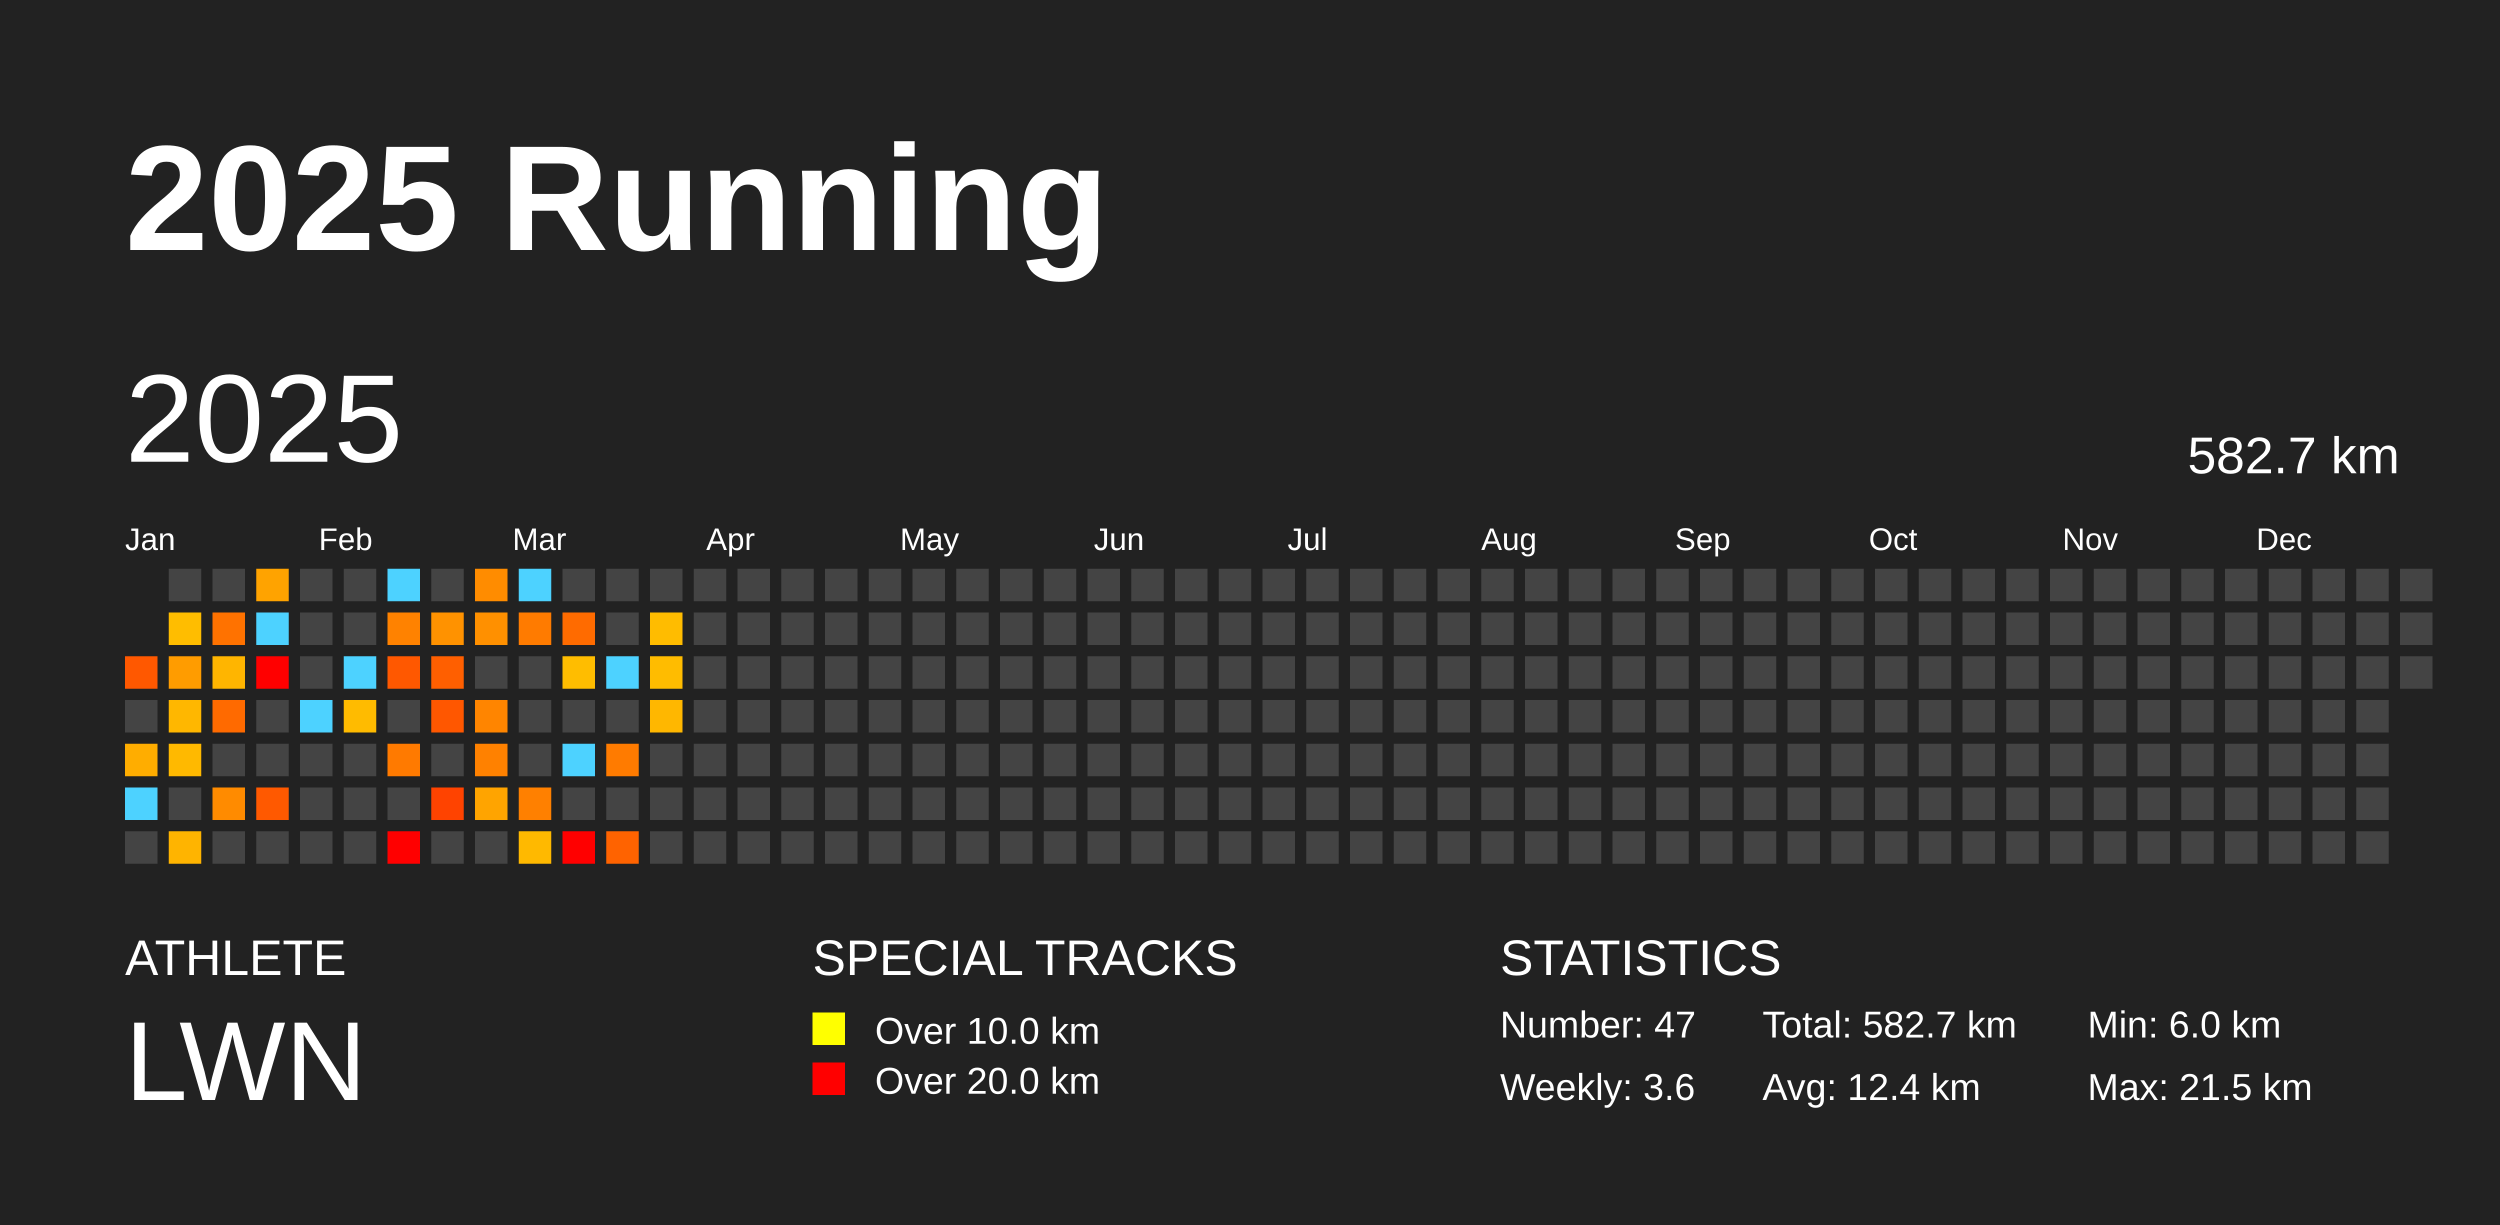
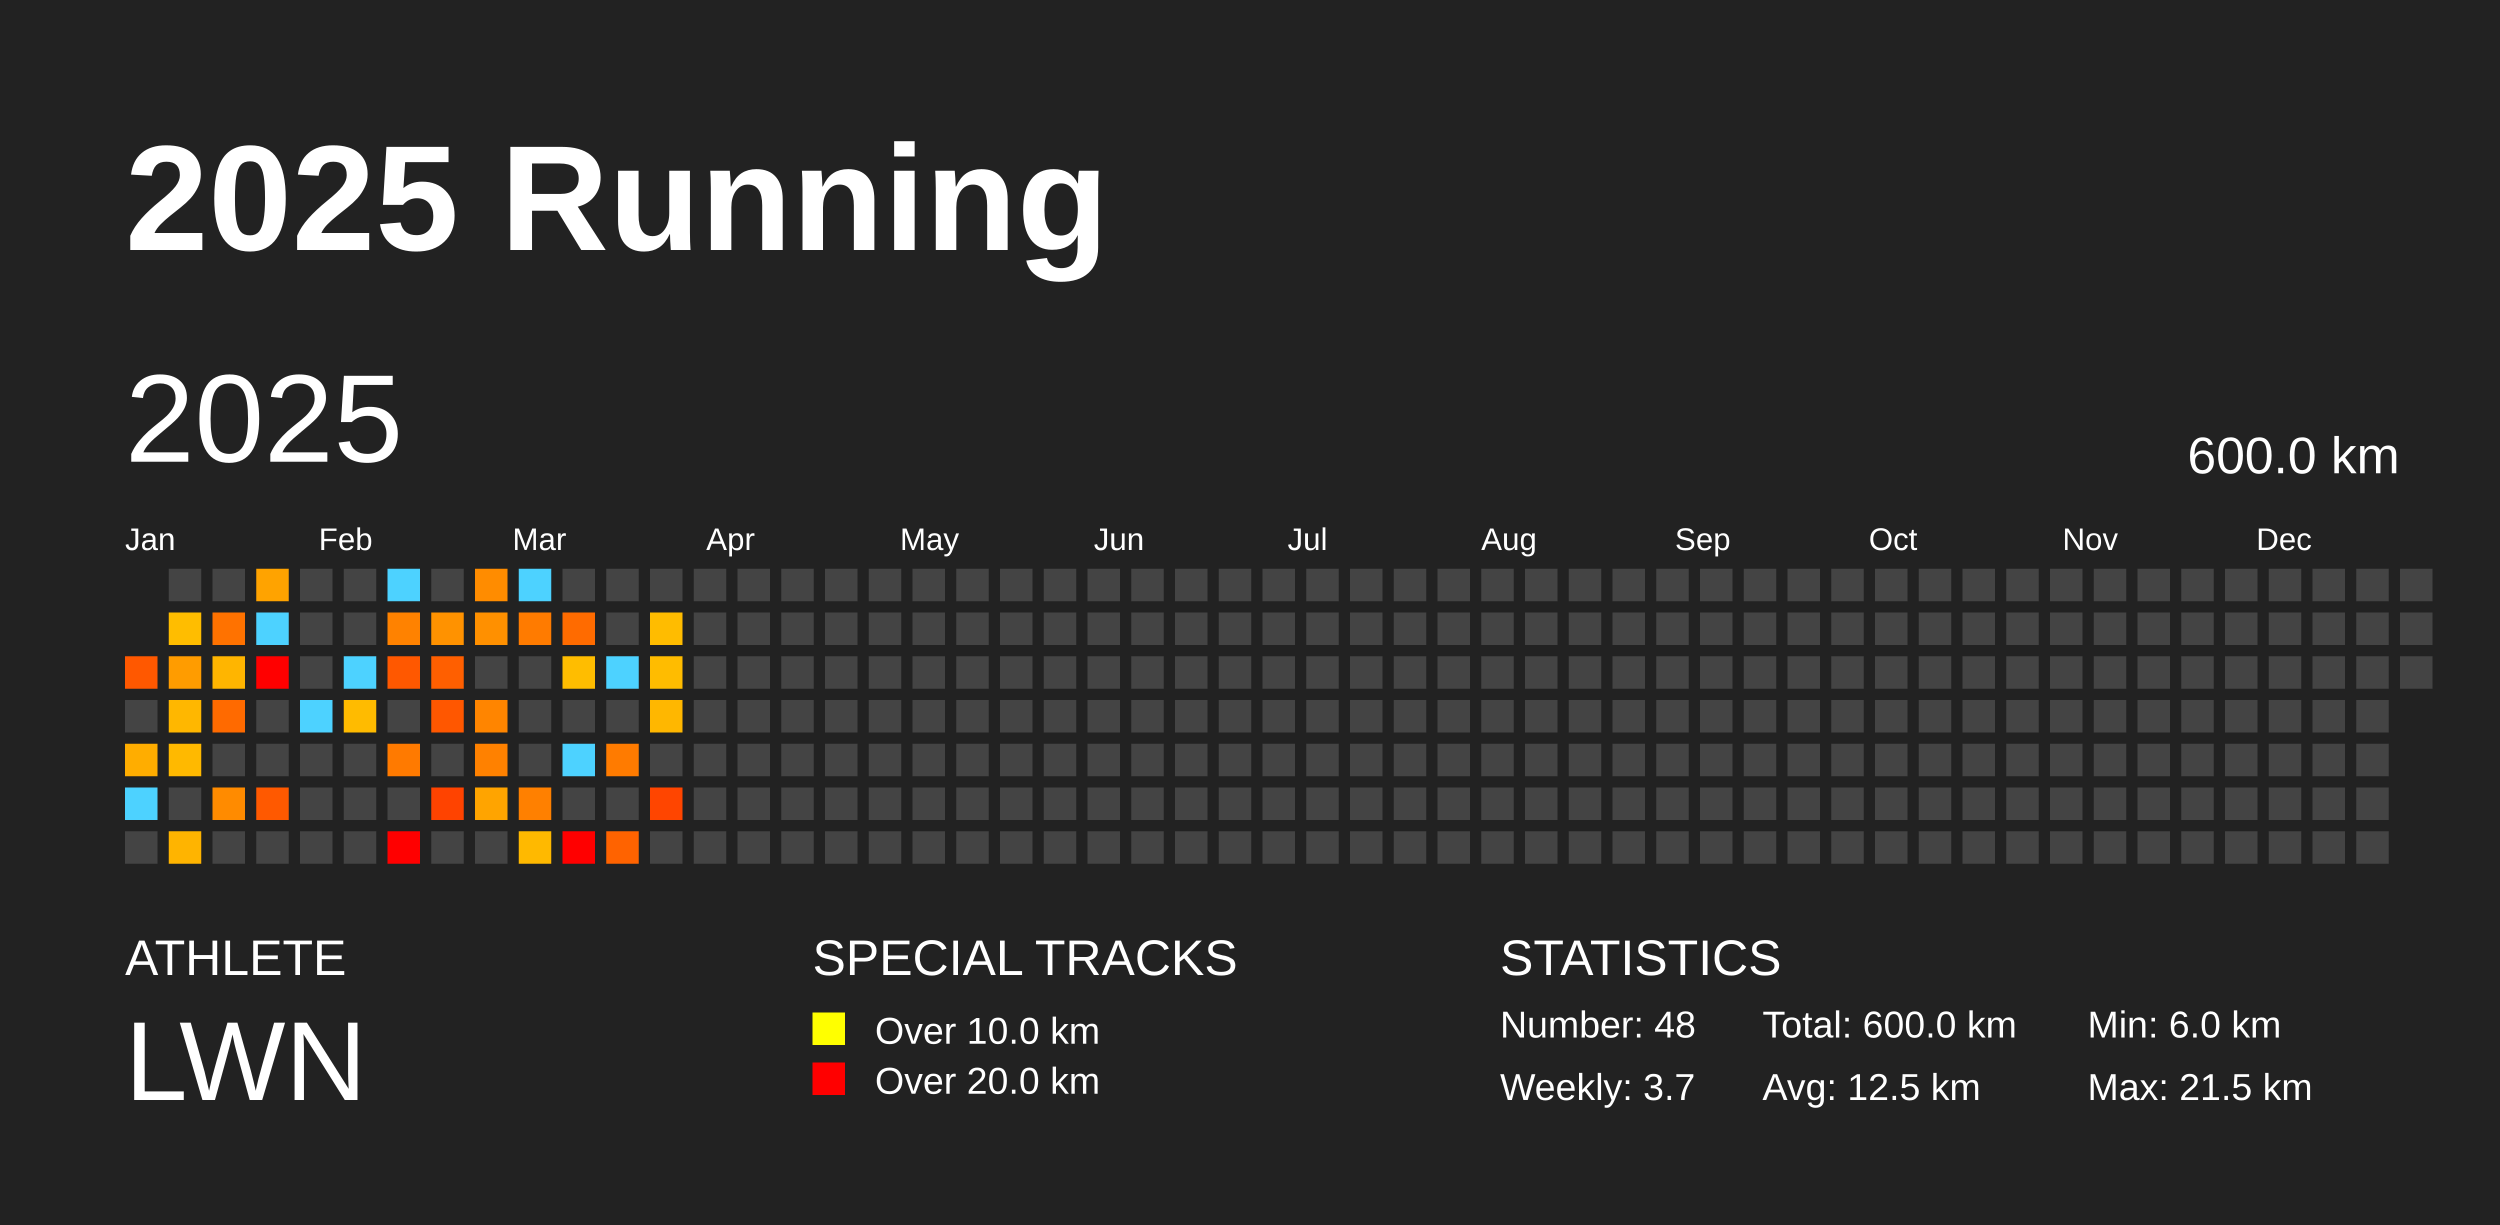
<svg xmlns="http://www.w3.org/2000/svg" baseProfile="full" height="98mm" version="1.1" viewBox="0,0,200,98" width="200mm">
  <defs />
  <rect fill="#222222" height="98" width="200" x="0" y="0" />
  <text fill="#FFFFFF" style="font-size:12px; font-family:Arial; font-weight:bold;" x="10" y="20">2025 Running</text>
  <text fill="#FFFFFF" style="font-size:4px; font-family:Arial" x="10" y="78">ATHLETE</text>
  <text fill="#FFFFFF" style="font-size:9px; font-family:Arial" x="10" y="88">LWN</text>
  <text fill="#FFFFFF" style="font-size:4px; font-family:Arial" x="65" y="78">SPECIAL TRACKS</text>
  <rect fill="yellow" height="2.6" width="2.6" x="65" y="81" />
  <text fill="#FFFFFF" style="font-size:3px; font-family:Arial" x="70" y="83.5">Over 10.0 km</text>
  <rect fill="red" height="2.6" width="2.6" x="65" y="85" />
  <text fill="#FFFFFF" style="font-size:3px; font-family:Arial" x="70" y="87.5">Over 20.0 km</text>
  <text fill="#FFFFFF" style="font-size:4px; font-family:Arial" x="120" y="78">STATISTICS</text>
-   <text fill="#FFFFFF" style="font-size:3px; font-family:Arial" x="120" y="83">Number: 47</text>
-   <text fill="#FFFFFF" style="font-size:3px; font-family:Arial" x="120" y="88">Weekly: 3.6</text>
-   <text fill="#FFFFFF" style="font-size:3px; font-family:Arial" x="141" y="83">Total: 582.7 km</text>
-   <text fill="#FFFFFF" style="font-size:3px; font-family:Arial" x="141" y="88">Avg: 12.4 km</text>
+   <text fill="#FFFFFF" style="font-size:3px; font-family:Arial" x="120" y="83">Number: 48</text>
+   <text fill="#FFFFFF" style="font-size:3px; font-family:Arial" x="120" y="88">Weekly: 3.7</text>
+   <text fill="#FFFFFF" style="font-size:3px; font-family:Arial" x="141" y="83">Total: 600.0 km</text>
+   <text fill="#FFFFFF" style="font-size:3px; font-family:Arial" x="141" y="88">Avg: 12.5 km</text>
  <text fill="#FFFFFF" style="font-size:3px; font-family:Arial" x="167" y="83">Min: 6.0 km</text>
  <text fill="#FFFFFF" style="font-size:3px; font-family:Arial" x="167" y="88">Max: 21.5 km</text>
  <text dominant-baseline="hanging" fill="#FFFFFF" style="font-size:10.0px; font-family:Arial;" x="10" y="30">2025</text>
-   <text dominant-baseline="hanging" fill="#FFFFFF" style="font-size:4.125px; font-family:Arial;" x="175" y="35">582.7 km</text>
+   <text dominant-baseline="hanging" fill="#FFFFFF" style="font-size:4.125px; font-family:Arial;" x="175" y="35">600.0 km</text>
  <text fill="#FFFFFF" style="font-size:2.5px; font-family:Arial" x="10.0" y="44">Jan</text>
  <text fill="#FFFFFF" style="font-size:2.5px; font-family:Arial" x="25.5" y="44">Feb</text>
  <text fill="#FFFFFF" style="font-size:2.5px; font-family:Arial" x="41.0" y="44">Mar</text>
  <text fill="#FFFFFF" style="font-size:2.5px; font-family:Arial" x="56.5" y="44">Apr</text>
  <text fill="#FFFFFF" style="font-size:2.5px; font-family:Arial" x="72.0" y="44">May</text>
  <text fill="#FFFFFF" style="font-size:2.5px; font-family:Arial" x="87.5" y="44">Jun</text>
  <text fill="#FFFFFF" style="font-size:2.5px; font-family:Arial" x="103.0" y="44">Jul</text>
  <text fill="#FFFFFF" style="font-size:2.5px; font-family:Arial" x="118.5" y="44">Aug</text>
  <text fill="#FFFFFF" style="font-size:2.5px; font-family:Arial" x="134.0" y="44">Sep</text>
  <text fill="#FFFFFF" style="font-size:2.5px; font-family:Arial" x="149.5" y="44">Oct</text>
  <text fill="#FFFFFF" style="font-size:2.5px; font-family:Arial" x="165.0" y="44">Nov</text>
  <text fill="#FFFFFF" style="font-size:2.5px; font-family:Arial" x="180.5" y="44">Dec</text>
  <rect fill="#ff5800" height="2.6" width="2.6" x="10.0" y="52.5" />
  <rect fill="#444444" height="2.6" width="2.6" x="10.0" y="56.0" />
  <rect fill="#ffad00" height="2.6" width="2.6" x="10.0" y="59.5" />
  <rect fill="#4dd2ff" height="2.6" width="2.6" x="10.0" y="63.0" />
  <rect fill="#444444" height="2.6" width="2.6" x="10.0" y="66.5" />
  <rect fill="#444444" height="2.6" width="2.6" x="13.5" y="45.5" />
  <rect fill="#ffbd00" height="2.6" width="2.6" x="13.5" y="49.0" />
  <rect fill="#ff9c00" height="2.6" width="2.6" x="13.5" y="52.5" />
  <rect fill="#ffb700" height="2.6" width="2.6" x="13.5" y="56.0" />
  <rect fill="#ffb900" height="2.6" width="2.6" x="13.5" y="59.5" />
  <rect fill="#444444" height="2.6" width="2.6" x="13.5" y="63.0" />
  <rect fill="#ffb400" height="2.6" width="2.6" x="13.5" y="66.5" />
  <rect fill="#444444" height="2.6" width="2.6" x="17.0" y="45.5" />
  <rect fill="#ff7200" height="2.6" width="2.6" x="17.0" y="49.0" />
  <rect fill="#ffb500" height="2.6" width="2.6" x="17.0" y="52.5" />
  <rect fill="#ff6a00" height="2.6" width="2.6" x="17.0" y="56.0" />
  <rect fill="#444444" height="2.6" width="2.6" x="17.0" y="59.5" />
  <rect fill="#ff8b00" height="2.6" width="2.6" x="17.0" y="63.0" />
  <rect fill="#444444" height="2.6" width="2.6" x="17.0" y="66.5" />
  <rect fill="#ffa300" height="2.6" width="2.6" x="20.5" y="45.5" />
  <rect fill="#4dd2ff" height="2.6" width="2.6" x="20.5" y="49.0" />
  <rect fill="red" height="2.6" width="2.6" x="20.5" y="52.5" />
  <rect fill="#444444" height="2.6" width="2.6" x="20.5" y="56.0" />
  <rect fill="#444444" height="2.6" width="2.6" x="20.5" y="59.5" />
  <rect fill="#ff5900" height="2.6" width="2.6" x="20.5" y="63.0" />
  <rect fill="#444444" height="2.6" width="2.6" x="20.5" y="66.5" />
  <rect fill="#444444" height="2.6" width="2.6" x="24.0" y="45.5" />
  <rect fill="#444444" height="2.6" width="2.6" x="24.0" y="49.0" />
  <rect fill="#444444" height="2.6" width="2.6" x="24.0" y="52.5" />
  <rect fill="#4dd2ff" height="2.6" width="2.6" x="24.0" y="56.0" />
  <rect fill="#444444" height="2.6" width="2.6" x="24.0" y="59.5" />
  <rect fill="#444444" height="2.6" width="2.6" x="24.0" y="63.0" />
  <rect fill="#444444" height="2.6" width="2.6" x="24.0" y="66.5" />
  <rect fill="#444444" height="2.6" width="2.6" x="27.5" y="45.5" />
  <rect fill="#444444" height="2.6" width="2.6" x="27.5" y="49.0" />
  <rect fill="#4dd2ff" height="2.6" width="2.6" x="27.5" y="52.5" />
  <rect fill="#ffbb00" height="2.6" width="2.6" x="27.5" y="56.0" />
  <rect fill="#444444" height="2.6" width="2.6" x="27.5" y="59.5" />
  <rect fill="#444444" height="2.6" width="2.6" x="27.5" y="63.0" />
  <rect fill="#444444" height="2.6" width="2.6" x="27.5" y="66.5" />
  <rect fill="#4dd2ff" height="2.6" width="2.6" x="31.0" y="45.5" />
  <rect fill="#ff8200" height="2.6" width="2.6" x="31.0" y="49.0" />
  <rect fill="#ff5800" height="2.6" width="2.6" x="31.0" y="52.5" />
  <rect fill="#444444" height="2.6" width="2.6" x="31.0" y="56.0" />
  <rect fill="#ff7a00" height="2.6" width="2.6" x="31.0" y="59.5" />
  <rect fill="#444444" height="2.6" width="2.6" x="31.0" y="63.0" />
  <rect fill="red" height="2.6" width="2.6" x="31.0" y="66.5" />
  <rect fill="#444444" height="2.6" width="2.6" x="34.5" y="45.5" />
  <rect fill="#ff9200" height="2.6" width="2.6" x="34.5" y="49.0" />
  <rect fill="#ff5f00" height="2.6" width="2.6" x="34.5" y="52.5" />
  <rect fill="#ff5700" height="2.6" width="2.6" x="34.5" y="56.0" />
  <rect fill="#444444" height="2.6" width="2.6" x="34.5" y="59.5" />
  <rect fill="#ff4300" height="2.6" width="2.6" x="34.5" y="63.0" />
  <rect fill="#444444" height="2.6" width="2.6" x="34.5" y="66.5" />
  <rect fill="#ff8c00" height="2.6" width="2.6" x="38.0" y="45.5" />
  <rect fill="#ff9000" height="2.6" width="2.6" x="38.0" y="49.0" />
  <rect fill="#444444" height="2.6" width="2.6" x="38.0" y="52.5" />
  <rect fill="#ff8500" height="2.6" width="2.6" x="38.0" y="56.0" />
  <rect fill="#ff8100" height="2.6" width="2.6" x="38.0" y="59.5" />
  <rect fill="#ffa400" height="2.6" width="2.6" x="38.0" y="63.0" />
  <rect fill="#444444" height="2.6" width="2.6" x="38.0" y="66.5" />
  <rect fill="#4dd2ff" height="2.6" width="2.6" x="41.5" y="45.5" />
  <rect fill="#ff7b00" height="2.6" width="2.6" x="41.5" y="49.0" />
  <rect fill="#444444" height="2.6" width="2.6" x="41.5" y="52.5" />
  <rect fill="#444444" height="2.6" width="2.6" x="41.5" y="56.0" />
  <rect fill="#444444" height="2.6" width="2.6" x="41.5" y="59.5" />
  <rect fill="#ff8000" height="2.6" width="2.6" x="41.5" y="63.0" />
  <rect fill="#ffb900" height="2.6" width="2.6" x="41.5" y="66.5" />
  <rect fill="#444444" height="2.6" width="2.6" x="45.0" y="45.5" />
  <rect fill="#ff6b00" height="2.6" width="2.6" x="45.0" y="49.0" />
  <rect fill="#ffbd00" height="2.6" width="2.6" x="45.0" y="52.5" />
  <rect fill="#444444" height="2.6" width="2.6" x="45.0" y="56.0" />
  <rect fill="#4dd2ff" height="2.6" width="2.6" x="45.0" y="59.5" />
  <rect fill="#444444" height="2.6" width="2.6" x="45.0" y="63.0" />
  <rect fill="red" height="2.6" width="2.6" x="45.0" y="66.5" />
  <rect fill="#444444" height="2.6" width="2.6" x="48.5" y="45.5" />
  <rect fill="#444444" height="2.6" width="2.6" x="48.5" y="49.0" />
  <rect fill="#4dd2ff" height="2.6" width="2.6" x="48.5" y="52.5" />
  <rect fill="#444444" height="2.6" width="2.6" x="48.5" y="56.0" />
  <rect fill="#ff7b00" height="2.6" width="2.6" x="48.5" y="59.5" />
  <rect fill="#444444" height="2.6" width="2.6" x="48.5" y="63.0" />
  <rect fill="#ff6300" height="2.6" width="2.6" x="48.5" y="66.5" />
  <rect fill="#444444" height="2.6" width="2.6" x="52.0" y="45.5" />
  <rect fill="#ffbc00" height="2.6" width="2.6" x="52.0" y="49.0" />
  <rect fill="#ffbc00" height="2.6" width="2.6" x="52.0" y="52.5" />
  <rect fill="#ffb700" height="2.6" width="2.6" x="52.0" y="56.0" />
  <rect fill="#444444" height="2.6" width="2.6" x="52.0" y="59.5" />
-   <rect fill="#444444" height="2.6" width="2.6" x="52.0" y="63.0" />
+   <rect fill="#ff4500" height="2.6" width="2.6" x="52.0" y="63.0" />
  <rect fill="#444444" height="2.6" width="2.6" x="52.0" y="66.5" />
  <rect fill="#444444" height="2.6" width="2.6" x="55.5" y="45.5" />
  <rect fill="#444444" height="2.6" width="2.6" x="55.5" y="49.0" />
  <rect fill="#444444" height="2.6" width="2.6" x="55.5" y="52.5" />
  <rect fill="#444444" height="2.6" width="2.6" x="55.5" y="56.0" />
  <rect fill="#444444" height="2.6" width="2.6" x="55.5" y="59.5" />
  <rect fill="#444444" height="2.6" width="2.6" x="55.5" y="63.0" />
  <rect fill="#444444" height="2.6" width="2.6" x="55.5" y="66.5" />
  <rect fill="#444444" height="2.6" width="2.6" x="59.0" y="45.5" />
  <rect fill="#444444" height="2.6" width="2.6" x="59.0" y="49.0" />
  <rect fill="#444444" height="2.6" width="2.6" x="59.0" y="52.5" />
  <rect fill="#444444" height="2.6" width="2.6" x="59.0" y="56.0" />
  <rect fill="#444444" height="2.6" width="2.6" x="59.0" y="59.5" />
  <rect fill="#444444" height="2.6" width="2.6" x="59.0" y="63.0" />
  <rect fill="#444444" height="2.6" width="2.6" x="59.0" y="66.5" />
  <rect fill="#444444" height="2.6" width="2.6" x="62.5" y="45.5" />
  <rect fill="#444444" height="2.6" width="2.6" x="62.5" y="49.0" />
  <rect fill="#444444" height="2.6" width="2.6" x="62.5" y="52.5" />
  <rect fill="#444444" height="2.6" width="2.6" x="62.5" y="56.0" />
  <rect fill="#444444" height="2.6" width="2.6" x="62.5" y="59.5" />
  <rect fill="#444444" height="2.6" width="2.6" x="62.5" y="63.0" />
  <rect fill="#444444" height="2.6" width="2.6" x="62.5" y="66.5" />
  <rect fill="#444444" height="2.6" width="2.6" x="66.0" y="45.5" />
  <rect fill="#444444" height="2.6" width="2.6" x="66.0" y="49.0" />
  <rect fill="#444444" height="2.6" width="2.6" x="66.0" y="52.5" />
  <rect fill="#444444" height="2.6" width="2.6" x="66.0" y="56.0" />
  <rect fill="#444444" height="2.6" width="2.6" x="66.0" y="59.5" />
  <rect fill="#444444" height="2.6" width="2.6" x="66.0" y="63.0" />
  <rect fill="#444444" height="2.6" width="2.6" x="66.0" y="66.5" />
  <rect fill="#444444" height="2.6" width="2.6" x="69.5" y="45.5" />
  <rect fill="#444444" height="2.6" width="2.6" x="69.5" y="49.0" />
  <rect fill="#444444" height="2.6" width="2.6" x="69.5" y="52.5" />
  <rect fill="#444444" height="2.6" width="2.6" x="69.5" y="56.0" />
  <rect fill="#444444" height="2.6" width="2.6" x="69.5" y="59.5" />
  <rect fill="#444444" height="2.6" width="2.6" x="69.5" y="63.0" />
  <rect fill="#444444" height="2.6" width="2.6" x="69.5" y="66.5" />
  <rect fill="#444444" height="2.6" width="2.6" x="73.0" y="45.5" />
  <rect fill="#444444" height="2.6" width="2.6" x="73.0" y="49.0" />
  <rect fill="#444444" height="2.6" width="2.6" x="73.0" y="52.5" />
  <rect fill="#444444" height="2.6" width="2.6" x="73.0" y="56.0" />
  <rect fill="#444444" height="2.6" width="2.6" x="73.0" y="59.5" />
  <rect fill="#444444" height="2.6" width="2.6" x="73.0" y="63.0" />
  <rect fill="#444444" height="2.6" width="2.6" x="73.0" y="66.5" />
  <rect fill="#444444" height="2.6" width="2.6" x="76.5" y="45.5" />
  <rect fill="#444444" height="2.6" width="2.6" x="76.5" y="49.0" />
  <rect fill="#444444" height="2.6" width="2.6" x="76.5" y="52.5" />
  <rect fill="#444444" height="2.6" width="2.6" x="76.5" y="56.0" />
  <rect fill="#444444" height="2.6" width="2.6" x="76.5" y="59.5" />
  <rect fill="#444444" height="2.6" width="2.6" x="76.5" y="63.0" />
  <rect fill="#444444" height="2.6" width="2.6" x="76.5" y="66.5" />
  <rect fill="#444444" height="2.6" width="2.6" x="80.0" y="45.5" />
  <rect fill="#444444" height="2.6" width="2.6" x="80.0" y="49.0" />
  <rect fill="#444444" height="2.6" width="2.6" x="80.0" y="52.5" />
  <rect fill="#444444" height="2.6" width="2.6" x="80.0" y="56.0" />
  <rect fill="#444444" height="2.6" width="2.6" x="80.0" y="59.5" />
  <rect fill="#444444" height="2.6" width="2.6" x="80.0" y="63.0" />
  <rect fill="#444444" height="2.6" width="2.6" x="80.0" y="66.5" />
  <rect fill="#444444" height="2.6" width="2.6" x="83.5" y="45.5" />
  <rect fill="#444444" height="2.6" width="2.6" x="83.5" y="49.0" />
  <rect fill="#444444" height="2.6" width="2.6" x="83.5" y="52.5" />
  <rect fill="#444444" height="2.6" width="2.6" x="83.5" y="56.0" />
  <rect fill="#444444" height="2.6" width="2.6" x="83.5" y="59.5" />
  <rect fill="#444444" height="2.6" width="2.6" x="83.5" y="63.0" />
  <rect fill="#444444" height="2.6" width="2.6" x="83.5" y="66.5" />
  <rect fill="#444444" height="2.6" width="2.6" x="87.0" y="45.5" />
  <rect fill="#444444" height="2.6" width="2.6" x="87.0" y="49.0" />
  <rect fill="#444444" height="2.6" width="2.6" x="87.0" y="52.5" />
  <rect fill="#444444" height="2.6" width="2.6" x="87.0" y="56.0" />
  <rect fill="#444444" height="2.6" width="2.6" x="87.0" y="59.5" />
  <rect fill="#444444" height="2.6" width="2.6" x="87.0" y="63.0" />
  <rect fill="#444444" height="2.6" width="2.6" x="87.0" y="66.5" />
  <rect fill="#444444" height="2.6" width="2.6" x="90.5" y="45.5" />
  <rect fill="#444444" height="2.6" width="2.6" x="90.5" y="49.0" />
  <rect fill="#444444" height="2.6" width="2.6" x="90.5" y="52.5" />
  <rect fill="#444444" height="2.6" width="2.6" x="90.5" y="56.0" />
  <rect fill="#444444" height="2.6" width="2.6" x="90.5" y="59.5" />
  <rect fill="#444444" height="2.6" width="2.6" x="90.5" y="63.0" />
  <rect fill="#444444" height="2.6" width="2.6" x="90.5" y="66.5" />
  <rect fill="#444444" height="2.6" width="2.6" x="94.0" y="45.5" />
  <rect fill="#444444" height="2.6" width="2.6" x="94.0" y="49.0" />
  <rect fill="#444444" height="2.6" width="2.6" x="94.0" y="52.5" />
  <rect fill="#444444" height="2.6" width="2.6" x="94.0" y="56.0" />
  <rect fill="#444444" height="2.6" width="2.6" x="94.0" y="59.5" />
  <rect fill="#444444" height="2.6" width="2.6" x="94.0" y="63.0" />
  <rect fill="#444444" height="2.6" width="2.6" x="94.0" y="66.5" />
  <rect fill="#444444" height="2.6" width="2.6" x="97.5" y="45.5" />
  <rect fill="#444444" height="2.6" width="2.6" x="97.5" y="49.0" />
  <rect fill="#444444" height="2.6" width="2.6" x="97.5" y="52.5" />
  <rect fill="#444444" height="2.6" width="2.6" x="97.5" y="56.0" />
  <rect fill="#444444" height="2.6" width="2.6" x="97.5" y="59.5" />
  <rect fill="#444444" height="2.6" width="2.6" x="97.5" y="63.0" />
  <rect fill="#444444" height="2.6" width="2.6" x="97.5" y="66.5" />
  <rect fill="#444444" height="2.6" width="2.6" x="101.0" y="45.5" />
  <rect fill="#444444" height="2.6" width="2.6" x="101.0" y="49.0" />
  <rect fill="#444444" height="2.6" width="2.6" x="101.0" y="52.5" />
  <rect fill="#444444" height="2.6" width="2.6" x="101.0" y="56.0" />
  <rect fill="#444444" height="2.6" width="2.6" x="101.0" y="59.5" />
  <rect fill="#444444" height="2.6" width="2.6" x="101.0" y="63.0" />
  <rect fill="#444444" height="2.6" width="2.6" x="101.0" y="66.5" />
  <rect fill="#444444" height="2.6" width="2.6" x="104.5" y="45.5" />
  <rect fill="#444444" height="2.6" width="2.6" x="104.5" y="49.0" />
  <rect fill="#444444" height="2.6" width="2.6" x="104.5" y="52.5" />
  <rect fill="#444444" height="2.6" width="2.6" x="104.5" y="56.0" />
  <rect fill="#444444" height="2.6" width="2.6" x="104.5" y="59.5" />
  <rect fill="#444444" height="2.6" width="2.6" x="104.5" y="63.0" />
  <rect fill="#444444" height="2.6" width="2.6" x="104.5" y="66.5" />
  <rect fill="#444444" height="2.6" width="2.6" x="108.0" y="45.5" />
  <rect fill="#444444" height="2.6" width="2.6" x="108.0" y="49.0" />
  <rect fill="#444444" height="2.6" width="2.6" x="108.0" y="52.5" />
  <rect fill="#444444" height="2.6" width="2.6" x="108.0" y="56.0" />
  <rect fill="#444444" height="2.6" width="2.6" x="108.0" y="59.5" />
  <rect fill="#444444" height="2.6" width="2.6" x="108.0" y="63.0" />
  <rect fill="#444444" height="2.6" width="2.6" x="108.0" y="66.5" />
  <rect fill="#444444" height="2.6" width="2.6" x="111.5" y="45.5" />
  <rect fill="#444444" height="2.6" width="2.6" x="111.5" y="49.0" />
  <rect fill="#444444" height="2.6" width="2.6" x="111.5" y="52.5" />
  <rect fill="#444444" height="2.6" width="2.6" x="111.5" y="56.0" />
  <rect fill="#444444" height="2.6" width="2.6" x="111.5" y="59.5" />
  <rect fill="#444444" height="2.6" width="2.6" x="111.5" y="63.0" />
  <rect fill="#444444" height="2.6" width="2.6" x="111.5" y="66.5" />
  <rect fill="#444444" height="2.6" width="2.6" x="115.0" y="45.5" />
  <rect fill="#444444" height="2.6" width="2.6" x="115.0" y="49.0" />
  <rect fill="#444444" height="2.6" width="2.6" x="115.0" y="52.5" />
  <rect fill="#444444" height="2.6" width="2.6" x="115.0" y="56.0" />
  <rect fill="#444444" height="2.6" width="2.6" x="115.0" y="59.5" />
  <rect fill="#444444" height="2.6" width="2.6" x="115.0" y="63.0" />
  <rect fill="#444444" height="2.6" width="2.6" x="115.0" y="66.5" />
  <rect fill="#444444" height="2.6" width="2.6" x="118.5" y="45.5" />
  <rect fill="#444444" height="2.6" width="2.6" x="118.5" y="49.0" />
  <rect fill="#444444" height="2.6" width="2.6" x="118.5" y="52.5" />
  <rect fill="#444444" height="2.6" width="2.6" x="118.5" y="56.0" />
  <rect fill="#444444" height="2.6" width="2.6" x="118.5" y="59.5" />
  <rect fill="#444444" height="2.6" width="2.6" x="118.5" y="63.0" />
  <rect fill="#444444" height="2.6" width="2.6" x="118.5" y="66.5" />
  <rect fill="#444444" height="2.6" width="2.6" x="122.0" y="45.5" />
  <rect fill="#444444" height="2.6" width="2.6" x="122.0" y="49.0" />
  <rect fill="#444444" height="2.6" width="2.6" x="122.0" y="52.5" />
  <rect fill="#444444" height="2.6" width="2.6" x="122.0" y="56.0" />
  <rect fill="#444444" height="2.6" width="2.6" x="122.0" y="59.5" />
  <rect fill="#444444" height="2.6" width="2.6" x="122.0" y="63.0" />
  <rect fill="#444444" height="2.6" width="2.6" x="122.0" y="66.5" />
  <rect fill="#444444" height="2.6" width="2.6" x="125.5" y="45.5" />
  <rect fill="#444444" height="2.6" width="2.6" x="125.5" y="49.0" />
  <rect fill="#444444" height="2.6" width="2.6" x="125.5" y="52.5" />
  <rect fill="#444444" height="2.6" width="2.6" x="125.5" y="56.0" />
  <rect fill="#444444" height="2.6" width="2.6" x="125.5" y="59.5" />
  <rect fill="#444444" height="2.6" width="2.6" x="125.5" y="63.0" />
  <rect fill="#444444" height="2.6" width="2.6" x="125.5" y="66.5" />
  <rect fill="#444444" height="2.6" width="2.6" x="129.0" y="45.5" />
  <rect fill="#444444" height="2.6" width="2.6" x="129.0" y="49.0" />
  <rect fill="#444444" height="2.6" width="2.6" x="129.0" y="52.5" />
  <rect fill="#444444" height="2.6" width="2.6" x="129.0" y="56.0" />
  <rect fill="#444444" height="2.6" width="2.6" x="129.0" y="59.5" />
  <rect fill="#444444" height="2.6" width="2.6" x="129.0" y="63.0" />
  <rect fill="#444444" height="2.6" width="2.6" x="129.0" y="66.5" />
  <rect fill="#444444" height="2.6" width="2.6" x="132.5" y="45.5" />
  <rect fill="#444444" height="2.6" width="2.6" x="132.5" y="49.0" />
  <rect fill="#444444" height="2.6" width="2.6" x="132.5" y="52.5" />
  <rect fill="#444444" height="2.6" width="2.6" x="132.5" y="56.0" />
  <rect fill="#444444" height="2.6" width="2.6" x="132.5" y="59.5" />
  <rect fill="#444444" height="2.6" width="2.6" x="132.5" y="63.0" />
  <rect fill="#444444" height="2.6" width="2.6" x="132.5" y="66.5" />
  <rect fill="#444444" height="2.6" width="2.6" x="136.0" y="45.5" />
  <rect fill="#444444" height="2.6" width="2.6" x="136.0" y="49.0" />
  <rect fill="#444444" height="2.6" width="2.6" x="136.0" y="52.5" />
  <rect fill="#444444" height="2.6" width="2.6" x="136.0" y="56.0" />
  <rect fill="#444444" height="2.6" width="2.6" x="136.0" y="59.5" />
  <rect fill="#444444" height="2.6" width="2.6" x="136.0" y="63.0" />
  <rect fill="#444444" height="2.6" width="2.6" x="136.0" y="66.5" />
  <rect fill="#444444" height="2.6" width="2.6" x="139.5" y="45.5" />
  <rect fill="#444444" height="2.6" width="2.6" x="139.5" y="49.0" />
  <rect fill="#444444" height="2.6" width="2.6" x="139.5" y="52.5" />
  <rect fill="#444444" height="2.6" width="2.6" x="139.5" y="56.0" />
  <rect fill="#444444" height="2.6" width="2.6" x="139.5" y="59.5" />
  <rect fill="#444444" height="2.6" width="2.6" x="139.5" y="63.0" />
  <rect fill="#444444" height="2.6" width="2.6" x="139.5" y="66.5" />
  <rect fill="#444444" height="2.6" width="2.6" x="143.0" y="45.5" />
  <rect fill="#444444" height="2.6" width="2.6" x="143.0" y="49.0" />
  <rect fill="#444444" height="2.6" width="2.6" x="143.0" y="52.5" />
  <rect fill="#444444" height="2.6" width="2.6" x="143.0" y="56.0" />
  <rect fill="#444444" height="2.6" width="2.6" x="143.0" y="59.5" />
  <rect fill="#444444" height="2.6" width="2.6" x="143.0" y="63.0" />
  <rect fill="#444444" height="2.6" width="2.6" x="143.0" y="66.5" />
  <rect fill="#444444" height="2.6" width="2.6" x="146.5" y="45.5" />
  <rect fill="#444444" height="2.6" width="2.6" x="146.5" y="49.0" />
  <rect fill="#444444" height="2.6" width="2.6" x="146.5" y="52.5" />
  <rect fill="#444444" height="2.6" width="2.6" x="146.5" y="56.0" />
  <rect fill="#444444" height="2.6" width="2.6" x="146.5" y="59.5" />
  <rect fill="#444444" height="2.6" width="2.6" x="146.5" y="63.0" />
  <rect fill="#444444" height="2.6" width="2.6" x="146.5" y="66.5" />
  <rect fill="#444444" height="2.6" width="2.6" x="150.0" y="45.5" />
  <rect fill="#444444" height="2.6" width="2.6" x="150.0" y="49.0" />
  <rect fill="#444444" height="2.6" width="2.6" x="150.0" y="52.5" />
  <rect fill="#444444" height="2.6" width="2.6" x="150.0" y="56.0" />
  <rect fill="#444444" height="2.6" width="2.6" x="150.0" y="59.5" />
  <rect fill="#444444" height="2.6" width="2.6" x="150.0" y="63.0" />
  <rect fill="#444444" height="2.6" width="2.6" x="150.0" y="66.5" />
  <rect fill="#444444" height="2.6" width="2.6" x="153.5" y="45.5" />
  <rect fill="#444444" height="2.6" width="2.6" x="153.5" y="49.0" />
  <rect fill="#444444" height="2.6" width="2.6" x="153.5" y="52.5" />
  <rect fill="#444444" height="2.6" width="2.6" x="153.5" y="56.0" />
  <rect fill="#444444" height="2.6" width="2.6" x="153.5" y="59.5" />
  <rect fill="#444444" height="2.6" width="2.6" x="153.5" y="63.0" />
  <rect fill="#444444" height="2.6" width="2.6" x="153.5" y="66.5" />
  <rect fill="#444444" height="2.6" width="2.6" x="157.0" y="45.5" />
  <rect fill="#444444" height="2.6" width="2.6" x="157.0" y="49.0" />
  <rect fill="#444444" height="2.6" width="2.6" x="157.0" y="52.5" />
  <rect fill="#444444" height="2.6" width="2.6" x="157.0" y="56.0" />
  <rect fill="#444444" height="2.6" width="2.6" x="157.0" y="59.5" />
  <rect fill="#444444" height="2.6" width="2.6" x="157.0" y="63.0" />
  <rect fill="#444444" height="2.6" width="2.6" x="157.0" y="66.5" />
  <rect fill="#444444" height="2.6" width="2.6" x="160.5" y="45.5" />
  <rect fill="#444444" height="2.6" width="2.6" x="160.5" y="49.0" />
  <rect fill="#444444" height="2.6" width="2.6" x="160.5" y="52.5" />
  <rect fill="#444444" height="2.6" width="2.6" x="160.5" y="56.0" />
  <rect fill="#444444" height="2.6" width="2.6" x="160.5" y="59.5" />
  <rect fill="#444444" height="2.6" width="2.6" x="160.5" y="63.0" />
  <rect fill="#444444" height="2.6" width="2.6" x="160.5" y="66.5" />
  <rect fill="#444444" height="2.6" width="2.6" x="164.0" y="45.5" />
  <rect fill="#444444" height="2.6" width="2.6" x="164.0" y="49.0" />
  <rect fill="#444444" height="2.6" width="2.6" x="164.0" y="52.5" />
  <rect fill="#444444" height="2.6" width="2.6" x="164.0" y="56.0" />
  <rect fill="#444444" height="2.6" width="2.6" x="164.0" y="59.5" />
  <rect fill="#444444" height="2.6" width="2.6" x="164.0" y="63.0" />
  <rect fill="#444444" height="2.6" width="2.6" x="164.0" y="66.5" />
  <rect fill="#444444" height="2.6" width="2.6" x="167.5" y="45.5" />
  <rect fill="#444444" height="2.6" width="2.6" x="167.5" y="49.0" />
  <rect fill="#444444" height="2.6" width="2.6" x="167.5" y="52.5" />
  <rect fill="#444444" height="2.6" width="2.6" x="167.5" y="56.0" />
  <rect fill="#444444" height="2.6" width="2.6" x="167.5" y="59.5" />
  <rect fill="#444444" height="2.6" width="2.6" x="167.5" y="63.0" />
  <rect fill="#444444" height="2.6" width="2.6" x="167.5" y="66.5" />
  <rect fill="#444444" height="2.6" width="2.6" x="171.0" y="45.5" />
  <rect fill="#444444" height="2.6" width="2.6" x="171.0" y="49.0" />
  <rect fill="#444444" height="2.6" width="2.6" x="171.0" y="52.5" />
  <rect fill="#444444" height="2.6" width="2.6" x="171.0" y="56.0" />
  <rect fill="#444444" height="2.6" width="2.6" x="171.0" y="59.5" />
  <rect fill="#444444" height="2.6" width="2.6" x="171.0" y="63.0" />
  <rect fill="#444444" height="2.6" width="2.6" x="171.0" y="66.5" />
  <rect fill="#444444" height="2.6" width="2.6" x="174.5" y="45.5" />
  <rect fill="#444444" height="2.6" width="2.6" x="174.5" y="49.0" />
  <rect fill="#444444" height="2.6" width="2.6" x="174.5" y="52.5" />
  <rect fill="#444444" height="2.6" width="2.6" x="174.5" y="56.0" />
  <rect fill="#444444" height="2.6" width="2.6" x="174.5" y="59.5" />
  <rect fill="#444444" height="2.6" width="2.6" x="174.5" y="63.0" />
  <rect fill="#444444" height="2.6" width="2.6" x="174.5" y="66.5" />
  <rect fill="#444444" height="2.6" width="2.6" x="178.0" y="45.5" />
  <rect fill="#444444" height="2.6" width="2.6" x="178.0" y="49.0" />
  <rect fill="#444444" height="2.6" width="2.6" x="178.0" y="52.5" />
  <rect fill="#444444" height="2.6" width="2.6" x="178.0" y="56.0" />
  <rect fill="#444444" height="2.6" width="2.6" x="178.0" y="59.5" />
  <rect fill="#444444" height="2.6" width="2.6" x="178.0" y="63.0" />
  <rect fill="#444444" height="2.6" width="2.6" x="178.0" y="66.5" />
  <rect fill="#444444" height="2.6" width="2.6" x="181.5" y="45.5" />
  <rect fill="#444444" height="2.6" width="2.6" x="181.5" y="49.0" />
  <rect fill="#444444" height="2.6" width="2.6" x="181.5" y="52.5" />
  <rect fill="#444444" height="2.6" width="2.6" x="181.5" y="56.0" />
  <rect fill="#444444" height="2.6" width="2.6" x="181.5" y="59.5" />
  <rect fill="#444444" height="2.6" width="2.6" x="181.5" y="63.0" />
  <rect fill="#444444" height="2.6" width="2.6" x="181.5" y="66.5" />
  <rect fill="#444444" height="2.6" width="2.6" x="185.0" y="45.5" />
  <rect fill="#444444" height="2.6" width="2.6" x="185.0" y="49.0" />
  <rect fill="#444444" height="2.6" width="2.6" x="185.0" y="52.5" />
  <rect fill="#444444" height="2.6" width="2.6" x="185.0" y="56.0" />
  <rect fill="#444444" height="2.6" width="2.6" x="185.0" y="59.5" />
  <rect fill="#444444" height="2.6" width="2.6" x="185.0" y="63.0" />
  <rect fill="#444444" height="2.6" width="2.6" x="185.0" y="66.5" />
  <rect fill="#444444" height="2.6" width="2.6" x="188.5" y="45.5" />
  <rect fill="#444444" height="2.6" width="2.6" x="188.5" y="49.0" />
  <rect fill="#444444" height="2.6" width="2.6" x="188.5" y="52.5" />
  <rect fill="#444444" height="2.6" width="2.6" x="188.5" y="56.0" />
  <rect fill="#444444" height="2.6" width="2.6" x="188.5" y="59.5" />
  <rect fill="#444444" height="2.6" width="2.6" x="188.5" y="63.0" />
  <rect fill="#444444" height="2.6" width="2.6" x="188.5" y="66.5" />
  <rect fill="#444444" height="2.6" width="2.6" x="192.0" y="45.5" />
  <rect fill="#444444" height="2.6" width="2.6" x="192.0" y="49.0" />
  <rect fill="#444444" height="2.6" width="2.6" x="192.0" y="52.5" />
</svg>
